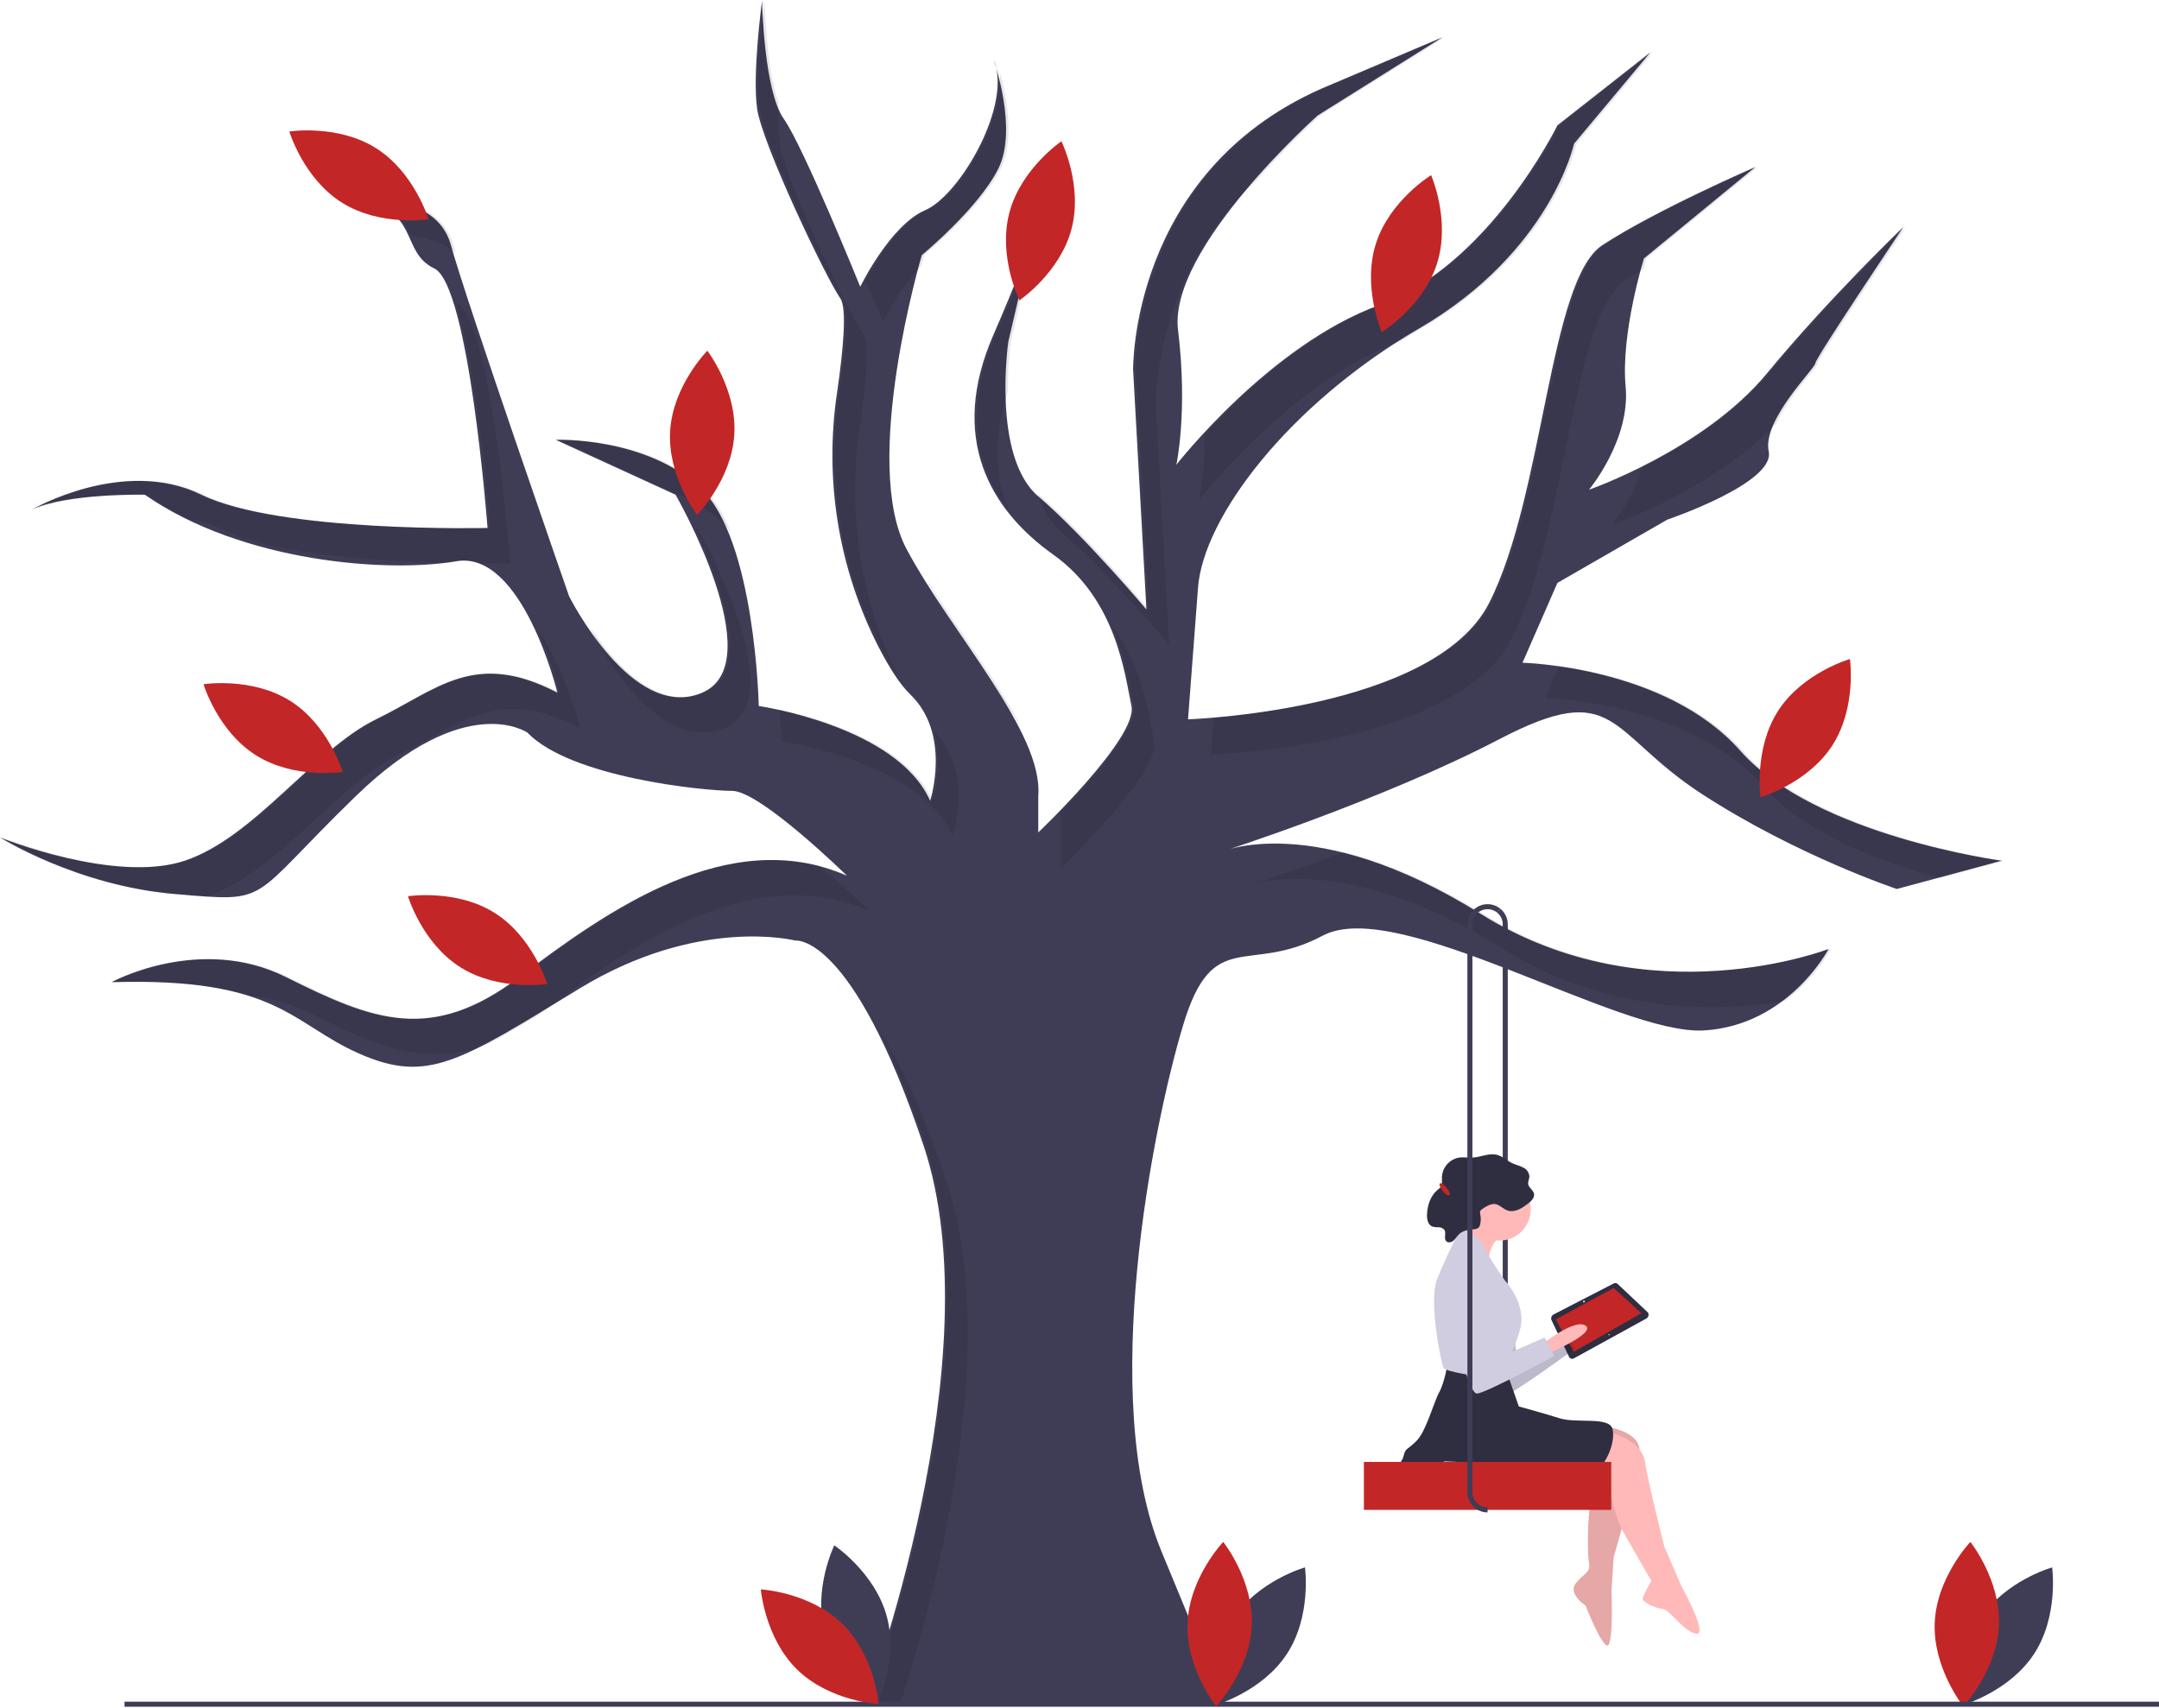
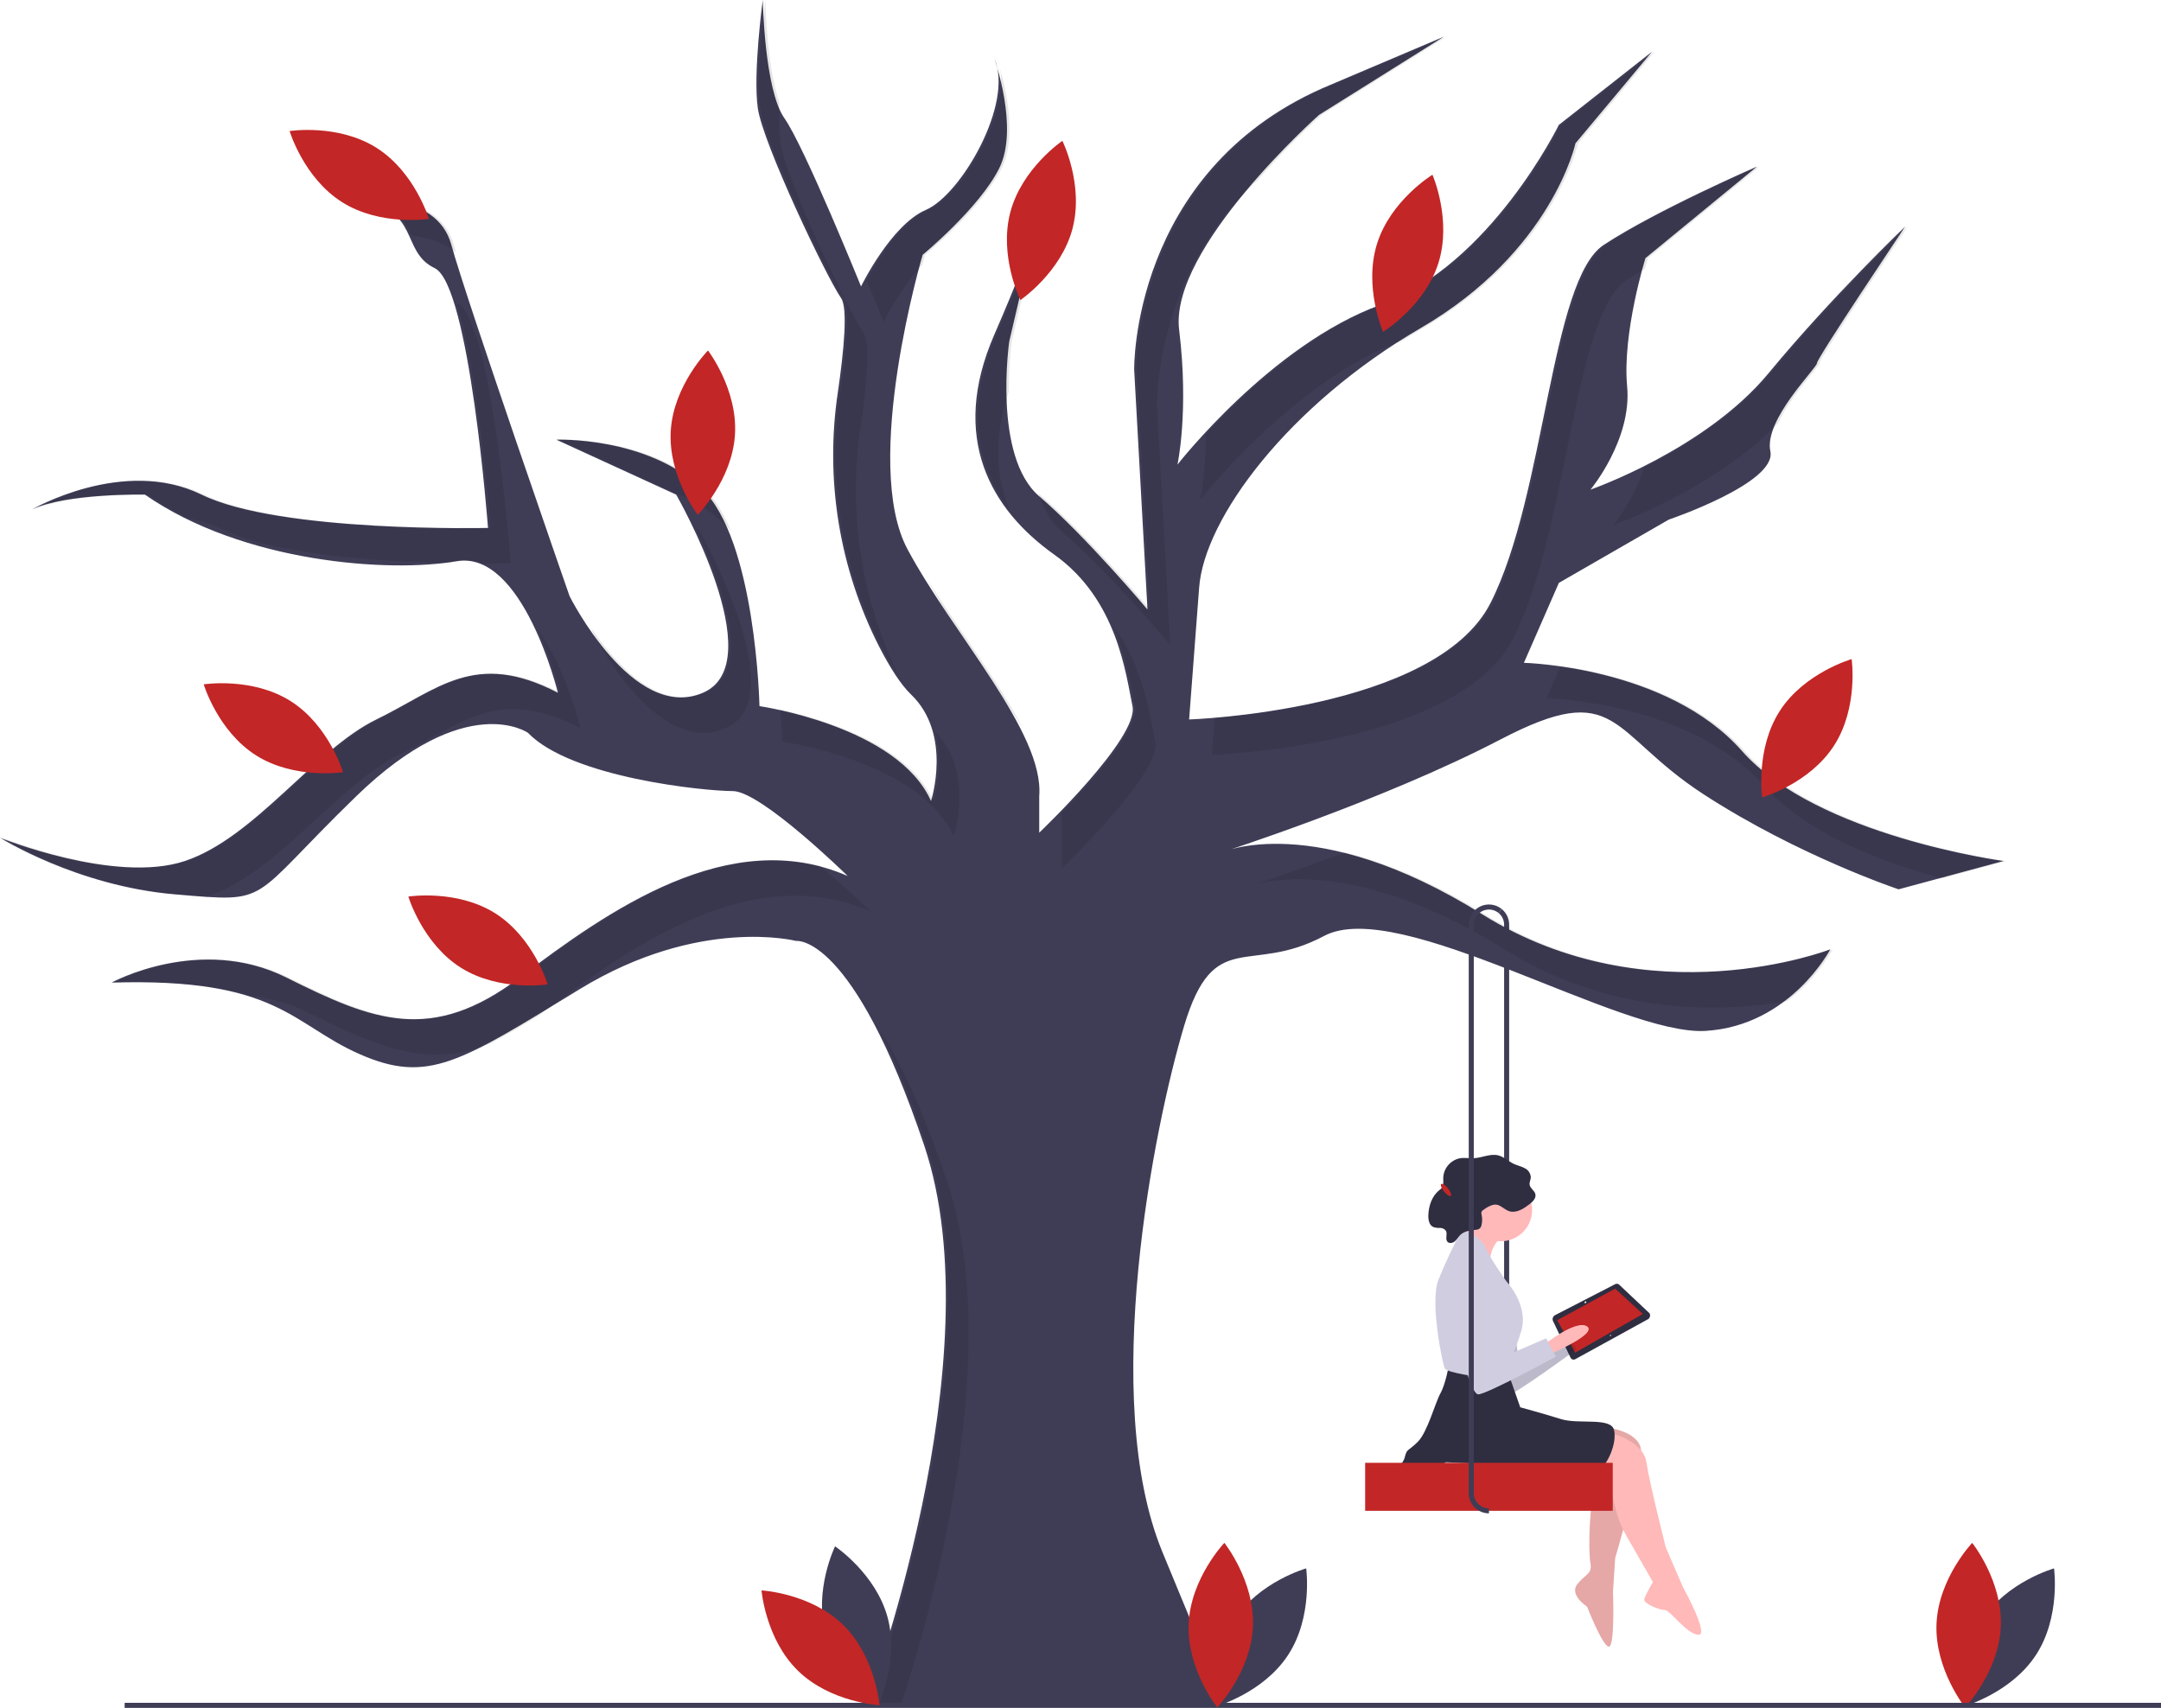
- <svg xmlns="http://www.w3.org/2000/svg" xmlns:xlink="http://www.w3.org/1999/xlink" width="856" height="677" viewBox="0 0 855.332 676.006">
+ <svg xmlns="http://www.w3.org/2000/svg" xmlns:xlink="http://www.w3.org/1999/xlink" viewBox="0 0 855.332 676.006">
  <g fill="#3f3d56">
-     <path d="M597.332 584.853h-2V366.006a5.98 5.98 0 0 0-2.213-4.653l1.264-1.55c1.87 1.517 2.953 3.797 2.95 6.204z" />
-     <path d="M342.776 675.006s51.416-137.11 23.072-221.486-50.757-81.08-50.757-81.08-38.233-9.888-85.694 19.116-59.986 37.574-87.012 25.708-32.3-30.323-98.22-28.345c0 0 34.937-19.116 69.214-1.978s57.35 26.367 92.286 0 83.057-60.645 129.86-40.2c0 0-34.278-33.618-45.484-33.618s-63.94-5.273-81.08-23.07c0 0-24.4-17.14-67.896 25.05s-32.96 42.188-71.85 38.892S0 331.57 0 331.57s45.484 18.457 73.17 9.23 51.416-44.165 75.806-56.03 38.892-27.686 71.85-10.547c0 0-13.843-56.7-40.2-52.076s-84.376.66-123.268-26.367c0 0-30.982-.66-44.825 5.933 0 0 36.255-21.094 67.237-5.933s113.38 13.184 113.38 13.184-7.25-96.24-21.094-102.833-5.273-23.73-30.982-27.027c0 0 31.64-3.955 37.574 17.798s46.802 139.088 46.802 139.088 25.05 50.098 52.735 38.233-10.547-78.443-10.547-78.443l-47.46-21.753s35.596-1.318 57.35 19.116 23.07 86.353 23.07 86.353 54.712 7.9 67.896 37.574c0 0 8.57-26.367-7.9-42.188-4.12-3.955-8.446-10.835-12.617-18.93a167.2 167.2 0 0 1-16.346-100.714c2.456-16.865 3.967-33.355 1.277-37.24-5.933-8.57-30.982-61.304-32.96-75.147S301.907 0 301.907 0s.66 35.596 8.57 46.802S340.8 113.38 340.8 113.38s11.865-24.4 25.708-30.323 34.937-42.188 27.027-59.986c0 0 9.888 27.686 1.978 43.506s-30.323 34.278-30.323 34.278-24.4 82.398-5.933 116.676 54.053 72.5 52.076 97.56v14.502s39.55-37.574 36.914-50.098-5.933-42.188-30.982-59.986-41.53-46.143-23.73-87.012 17.798-48.12 17.798-48.12l-11.865 50.757s-6.592 45.484 11.865 61.304 42.847 44.825 42.847 44.825l-5.273-94.923s-1.318-77.784 74.488-111.402l48.12-20.435-49.44 30.982s-59.327 52.735-55.372 85.035-.66 53.394-.66 53.394 36.914-47.46 80.42-63.282 70.533-71.192 70.533-71.192l36.914-29.004L623.59 56.7s-9.23 42.847-61.304 73.17-85.694 75.147-87.672 102.833l-3.955 52.076s97.56-3.296 119.313-46.143 23.73-127.882 44.825-141.725S695.44 65.92 695.44 65.92l-44.165 36.255s-9.23 29.663-7.25 50.757-14.502 40.87-14.502 40.87 45.484-15.82 70.533-46.143 54.053-58.008 54.053-58.008-34.937 52.076-34.937 54.053-21.094 22.412-18.457 34.937-40.2 27.027-40.2 27.027l-43.506 25.05-13.843 31.64s56.7 1.318 86.353 34.937S793 340.8 793 340.8l-41.53 11.206s-39.55-13.184-77.125-37.574-33.618-46.143-80.42-21.753-110.743 44.825-110.743 44.825 36.914-17.14 103.492 24.4 137.77 13.843 137.77 13.843-15.82 30.323-49.44 32.3-121.3-53.394-150.953-37.574-43.506-3.955-55.372 35.596-33.618 147.658-8.57 208.303l25.05 60.645z" />
+     <path d="M597.332 584.853h-2V366.006a5.98 5.98 0 0 0-2.213-4.653l1.264-1.55a7.975 7.975 0 0 1 2.95 6.204z" />
+     <path d="M342.776 675.006s51.416-137.11 23.072-221.486-50.757-81.08-50.757-81.08-38.233-9.888-85.694 19.116-59.986 37.574-87.012 25.708-32.3-30.323-98.22-28.345c0 0 34.937-19.116 69.214-1.978s57.35 26.367 92.286 0 83.057-60.645 129.86-40.2c0 0-34.278-33.618-45.484-33.618s-63.94-5.273-81.08-23.07c0 0-24.4-17.14-67.896 25.05s-32.96 42.188-71.85 38.892S0 331.57 0 331.57s45.484 18.457 73.17 9.23 51.416-44.165 75.806-56.03 38.892-27.686 71.85-10.547c0 0-13.843-56.7-40.2-52.076s-84.376.66-123.268-26.367c0 0-30.982-.66-44.825 5.933 0 0 36.255-21.094 67.237-5.933s113.38 13.184 113.38 13.184-7.25-96.24-21.094-102.833-5.273-23.73-30.982-27.027c0 0 31.64-3.955 37.574 17.798S225.45 235.99 225.45 235.99s25.05 50.098 52.735 38.233-10.547-78.443-10.547-78.443l-47.46-21.753s35.596-1.318 57.35 19.116 23.07 86.353 23.07 86.353 54.712 7.9 67.896 37.574c0 0 8.57-26.367-7.9-42.188-4.12-3.955-8.446-10.835-12.617-18.93a167.2 167.2 0 0 1-16.346-100.714c2.456-16.865 3.967-33.355 1.277-37.24-5.933-8.57-30.982-61.304-32.96-75.147S301.907 0 301.907 0s.66 35.596 8.57 46.802S340.8 113.38 340.8 113.38s11.865-24.4 25.708-30.323 34.937-42.188 27.027-59.986c0 0 9.888 27.686 1.978 43.506s-30.323 34.278-30.323 34.278-24.4 82.398-5.933 116.676 54.053 72.5 52.076 97.56v14.502s39.55-37.574 36.914-50.098-5.933-42.188-30.982-59.986-41.53-46.143-23.73-87.012 17.798-48.12 17.798-48.12l-11.865 50.757s-6.592 45.484 11.865 61.304 42.847 44.825 42.847 44.825l-5.273-94.923s-1.318-77.784 74.488-111.402l48.12-20.435-49.44 30.982s-59.327 52.735-55.372 85.035-.66 53.394-.66 53.394 36.914-47.46 80.42-63.282 70.533-71.192 70.533-71.192l36.914-29.004L623.59 56.7s-9.23 42.847-61.304 73.17-85.694 75.147-87.672 102.833l-3.955 52.076s97.56-3.296 119.313-46.143 23.73-127.882 44.825-141.725S695.44 65.92 695.44 65.92l-44.165 36.255s-9.23 29.663-7.25 50.757-14.502 40.87-14.502 40.87 45.484-15.82 70.533-46.143 54.053-58.008 54.053-58.008-34.937 52.076-34.937 54.053-21.094 22.412-18.457 34.937-40.2 27.027-40.2 27.027l-43.506 25.05-13.843 31.64s56.7 1.318 86.353 34.937S793 340.8 793 340.8l-41.53 11.206s-39.55-13.184-77.125-37.574-33.618-46.143-80.42-21.753-110.743 44.825-110.743 44.825 36.914-17.14 103.492 24.4 137.77 13.843 137.77 13.843-15.82 30.323-49.44 32.3-121.3-53.394-150.953-37.574-43.506-3.955-55.372 35.596-33.618 147.658-8.57 208.303l25.05 60.645z" />
  </g>
-   <path d="M590.97 238.625c-17.673 34.8-85.38 43.515-110.16 45.556l-1.153 14.587s97.56-3.296 119.313-46.143S622.7 124.743 643.795 110.9a174.24 174.24 0 0 1 7.266-4.491l1.213-4.235L696.44 65.92S656.9 83.057 635.796 96.9s-23.072 98.878-44.825 141.725zm59.807-53.628a75.57 75.57 0 0 1-12.255 22.804s39.605-13.778 65.254-40.26c4.984-10.937 16.395-22.383 16.395-23.838 0-1.978 34.937-54.053 34.937-54.053s-29.004 27.686-54.053 58.008c-14.196 17.185-34.954 29.7-50.278 37.34zm-238.445 11.44l-1.315-1.228c1.98 6.073 4.946 11.482 9.315 15.228 18.457 15.82 42.847 44.825 42.847 44.825l-5.274-94.923s-.87-51.724 39.916-89.045a317.19 317.19 0 0 1 25.253-25.811l49.44-30.982-48.12 20.435c-75.806 33.618-74.488 111.402-74.488 111.402l5.274 94.923s-24.4-29.004-42.847-44.825zm64.962-24.407c-.144 16.23-2.25 25.882-2.25 25.882s36.9-47.44 80.393-63.272c2.57-1.626 5.178-3.227 7.848-4.782C615.36 99.537 624.6 56.7 624.6 56.7l30.323-36.255L618 49.45s-27.03 55.35-70.534 71.18c-29.656 10.784-56.244 36.265-70.17 51.4zM420.332 329.1v14.502s39.55-37.574 36.914-50.098c-2.016-9.578-4.43-29.177-16.653-45.83 5.5 12.585 7.186 24.86 8.653 31.83 1.9 8.98-17.9 30.842-29.268 42.493a30.06 30.06 0 0 1 .353 7.103zm-53.055-99.52l.98 1.96c10.108 18.773 25.348 38.728 36.75 57.058-9.215-18.152-25.253-38.9-37.73-59.02zm220.398 132.323c-21.684-13.526-40.22-20.825-55.36-24.523-15.882 5.978-28.954 10.435-35.53 12.624 11.796-3.054 45.972-7.1 98.9 25.9 41.52 25.9 84.833 24.878 111.556 20.44 7.4-5.576 13.585-12.58 18.214-20.6 0 0-71.192 27.686-137.77-13.843zm-188.26-160.387c-5.316-13.025-6.192-28.523-.085-46.683a142.46 142.46 0 0 1 1.137-19.69l10.38-44.4c-1.914 6.403-6.292 18.756-16.312 41.764-12.685 29.128-7.95 51.9 4.88 69zm291.094 95.787c-20.572-23.315-54.136-31.093-72.782-33.67l-5.57 12.735s56.7 1.318 86.353 34.937c16.45 18.643 46.477 29.985 69.968 36.394L794 340.8s-73.83-9.888-103.492-43.506zm-403.332-9.073c27.686-11.865-10.547-78.443-10.547-78.443l-1.046-.48c9.532 20.1 23.355 56.453 3.593 64.922-18.492 7.925-35.806-11.792-45.267-25.762l.532 1.53s25.05 50.098 52.735 38.233zm90.31 42.848s8.342-25.715-7.33-41.6c3.843 13.678-.67 27.6-.67 27.6-10.2-22.947-45.242-32.874-60.592-36.194.595 7.64.696 12.62.696 12.62s54.712 7.9 67.896 37.574zm33.36-240.336c1.485-4.97 1.486-6.356 1.486-6.356zM81.77 354.925l.4-.126c27.686-9.23 51.417-44.165 75.806-56.03s38.892-27.686 71.85-10.547c0 0-5.766-23.602-16.94-39.1 3.7 8.095 6.692 16.496 8.94 25.1-32.96-17.14-47.46-1.318-71.85 10.547s-48.12 46.802-75.806 56.03S1 331.57 1 331.57s30.323 19.116 69.214 22.412l11.555.942zM58.35 195.778c5.112 3.527 10.478 6.67 16.053 9.405 4.98.84 9.816 2.387 14.36 4.595 19.932 9.754 61.14 12.414 88.002 13.07a91.99 91.99 0 0 0 4.853-.703 17.27 17.27 0 0 1 9.255.898l11.27-.08s-7.25-96.24-21.094-102.833c-.104-.05-.196-.106-.298-.157 8.817 28.287 13.392 89 13.392 89s-82.398 1.978-113.38-13.184-67.237 5.933-67.237 5.933c13.843-6.592 44.825-5.933 44.825-5.933zm298.242 479.228c12.078-37.026 41.125-139.4 18.256-207.486-9.876-29.4-19.03-48.146-26.77-60.105 5.787 11.322 12.114 26.297 18.77 46.105 28.345 84.376-23.072 221.486-23.072 221.486zM99.162 394.222a67.29 67.29 0 0 1 23.218 6.72c27.07 13.536 47.157 22.12 71.614 12.15 5.57-2.943 11.803-6.585 19-10.92l1.682-1.23c34.937-26.367 83.057-60.645 129.86-40.2 0 0-9.46-9.274-20.062-18.08-42.897-10.523-85.857 20.185-117.797 44.3-34.937 26.367-58.008 17.14-92.286 0s-69.214 1.978-69.214 1.978c25.47-.764 41.88 1.524 53.996 5.302zM166.07 99.73a17.32 17.32 0 0 0 2.71 3.466 19.55 19.55 0 0 0-2.71-3.466zm120.447 107.4a32.13 32.13 0 0 1 2.858 3.08c-2.888-6.942-6.454-12.944-10.858-17.08-21.753-20.435-57.35-19.116-57.35-19.116l44.64 20.46a63.75 63.75 0 0 1 20.708 12.656zm47.373-89.146c2.7 3.886 1.18 20.376-1.277 37.24a167.2 167.2 0 0 0 16.346 100.714 117.3 117.3 0 0 0 7.024 12.057 167.36 167.36 0 0 1-15.37-98.771c2.456-16.865 3.967-33.355 1.277-37.24-5.933-8.57-30.982-61.304-32.96-75.147a95.93 95.93 0 0 1-.413-16.175c-5.12-14.528-5.6-40.672-5.6-40.672s-3.955 29.004-1.978 42.847 27.027 66.578 32.96 75.147zm15.9 9.386s6.387-13.117 15.252-22.452l1.137-4.072s22.41-18.458 30.32-34.278c6.123-12.246 1.583-31.593-.78-39.714 3.927 18.706-15.302 50.656-28.223 56.193-11.205 4.802-21.1 21.693-24.48 27.958l6.773 16.365z" opacity=".1" />
-   <path d="M395.73 26.864a18.83 18.83 0 0 0-1.197-3.793 75.05 75.05 0 0 1 1.197 3.793zm-232.827 66.39c5.8.7 12.492 2.494 17.6 6.628l-.854-2.98c-5.933-21.753-37.574-17.798-37.574-17.798 14.3 1.833 17.992 7.95 20.838 14.15z" opacity=".1" />
+   <path d="M590.97 238.625c-17.673 34.8-85.38 43.515-110.16 45.556l-1.153 14.587s97.56-3.296 119.313-46.143S622.7 124.743 643.795 110.9a174.24 174.24 0 0 1 7.266-4.491l1.213-4.235L696.44 65.92S656.9 83.057 635.796 96.9s-23.072 98.878-44.825 141.725zm59.807-53.628a75.57 75.57 0 0 1-12.255 22.804s39.605-13.778 65.254-40.26c4.984-10.937 16.395-22.383 16.395-23.838 0-1.978 34.937-54.053 34.937-54.053s-29.004 27.686-54.053 58.008c-14.196 17.185-34.954 29.7-50.278 37.34zm-238.445 11.44l-1.315-1.228c1.98 6.073 4.946 11.482 9.315 15.228 18.457 15.82 42.847 44.825 42.847 44.825l-5.274-94.923s-.87-51.724 39.916-89.045a317.19 317.19 0 0 1 25.253-25.811l49.44-30.982-48.12 20.435c-75.806 33.618-74.488 111.402-74.488 111.402l5.274 94.923s-24.4-29.004-42.847-44.825zm64.962-24.407c-.144 16.23-2.25 25.882-2.25 25.882s36.9-47.44 80.393-63.272a249.898 249.898 0 0 1 7.848-4.782C615.36 99.537 624.6 56.7 624.6 56.7l30.323-36.255L618 49.45s-27.03 55.35-70.534 71.18c-29.656 10.784-56.244 36.265-70.17 51.4zM420.332 329.1v14.502s39.55-37.574 36.914-50.098c-2.016-9.578-4.43-29.177-16.653-45.83 5.5 12.585 7.186 24.86 8.653 31.83 1.9 8.98-17.9 30.842-29.268 42.493a30.06 30.06 0 0 1 .353 7.103zm-53.055-99.52l.98 1.96c10.108 18.773 25.348 38.728 36.75 57.058-9.215-18.152-25.253-38.9-37.73-59.02zm220.398 132.323c-21.684-13.526-40.22-20.825-55.36-24.523-15.882 5.978-28.954 10.435-35.53 12.624 11.796-3.054 45.972-7.1 98.9 25.9 41.52 25.9 84.833 24.878 111.556 20.44a68.907 68.907 0 0 0 18.214-20.6s-71.192 27.686-137.77-13.843zm-188.26-160.387c-5.316-13.025-6.192-28.523-.085-46.683a142.46 142.46 0 0 1 1.137-19.69l10.38-44.4c-1.914 6.403-6.292 18.756-16.312 41.764-12.685 29.128-7.95 51.9 4.88 69zm291.094 95.787c-20.572-23.315-54.136-31.093-72.782-33.67l-5.57 12.735s56.7 1.318 86.353 34.937c16.45 18.643 46.477 29.985 69.968 36.394L794 340.8s-73.83-9.888-103.492-43.506zm-403.332-9.073c27.686-11.865-10.547-78.443-10.547-78.443l-1.046-.48c9.532 20.1 23.355 56.453 3.593 64.922-18.492 7.925-35.806-11.792-45.267-25.762l.532 1.53s25.05 50.098 52.735 38.233zm90.31 42.848s8.342-25.715-7.33-41.6c3.843 13.678-.67 27.6-.67 27.6-10.2-22.947-45.242-32.874-60.592-36.194.595 7.64.696 12.62.696 12.62s54.712 7.9 67.896 37.574zm33.36-240.336c1.485-4.97 1.486-6.356 1.486-6.356zM81.77 354.925l.4-.126c27.686-9.23 51.417-44.165 75.806-56.03s38.892-27.686 71.85-10.547c0 0-5.766-23.602-16.94-39.1a154.092 154.092 0 0 1 8.94 25.1c-32.96-17.14-47.46-1.318-71.85 10.547s-48.12 46.802-75.806 56.03S1 331.57 1 331.57s30.323 19.116 69.214 22.412l11.555.942zM58.35 195.778a125.944 125.944 0 0 0 16.053 9.405c4.98.84 9.816 2.387 14.36 4.595 19.932 9.754 61.14 12.414 88.002 13.07a91.99 91.99 0 0 0 4.853-.703 17.27 17.27 0 0 1 9.255.898l11.27-.08s-7.25-96.24-21.094-102.833c-.104-.05-.196-.106-.298-.157 8.817 28.287 13.392 89 13.392 89s-82.398 1.978-113.38-13.184-67.237 5.933-67.237 5.933c13.843-6.592 44.825-5.933 44.825-5.933zm298.242 479.228c12.078-37.026 41.125-139.4 18.256-207.486-9.876-29.4-19.03-48.146-26.77-60.105 5.787 11.322 12.114 26.297 18.77 46.105 28.345 84.376-23.072 221.486-23.072 221.486zM99.162 394.222a67.29 67.29 0 0 1 23.218 6.72c27.07 13.536 47.157 22.12 71.614 12.15 5.57-2.943 11.803-6.585 19-10.92l1.682-1.23c34.937-26.367 83.057-60.645 129.86-40.2 0 0-9.46-9.274-20.062-18.08-42.897-10.523-85.857 20.185-117.797 44.3-34.937 26.367-58.008 17.14-92.286 0s-69.214 1.978-69.214 1.978c25.47-.764 41.88 1.524 53.996 5.302zM166.07 99.73a17.32 17.32 0 0 0 2.71 3.466 19.55 19.55 0 0 0-2.71-3.466zm120.447 107.4a32.13 32.13 0 0 1 2.858 3.08c-2.888-6.942-6.454-12.944-10.858-17.08-21.753-20.435-57.35-19.116-57.35-19.116l44.64 20.46a63.75 63.75 0 0 1 20.708 12.656zm47.373-89.146c2.7 3.886 1.18 20.376-1.277 37.24a167.2 167.2 0 0 0 16.346 100.714 117.3 117.3 0 0 0 7.024 12.057 167.36 167.36 0 0 1-15.37-98.771c2.456-16.865 3.967-33.355 1.277-37.24-5.933-8.57-30.982-61.304-32.96-75.147a95.93 95.93 0 0 1-.413-16.175c-5.12-14.528-5.6-40.672-5.6-40.672s-3.955 29.004-1.978 42.847 27.027 66.578 32.96 75.147zm15.9 9.386s6.387-13.117 15.252-22.452l1.137-4.072s22.41-18.458 30.32-34.278c6.123-12.246 1.583-31.593-.78-39.714 3.927 18.706-15.302 50.656-28.223 56.193-11.205 4.802-21.1 21.693-24.48 27.958l6.773 16.365zM395.73 26.864a18.83 18.83 0 0 0-1.197-3.793 75.05 75.05 0 0 1 1.197 3.793zm-232.827 66.39c5.8.7 12.492 2.494 17.6 6.628l-.854-2.98c-5.933-21.753-37.574-17.798-37.574-17.798 14.3 1.833 17.992 7.95 20.838 14.15z" opacity=".1" />
  <use xlink:href="#B" fill="#3f3d56" />
  <use xlink:href="#C" fill="#c32626" />
  <path d="M618.762 530s11.312-11.867 15.942-9.48-13.312 13-13.312 13z" fill="#ffb9b9" />
  <path d="M618.762 530s11.312-11.867 15.942-9.48-13.312 13-13.312 13z" opacity=".1" />
  <use xlink:href="#D" fill="#d0cde1" />
-   <path d="M652.13 522.253L623.6 537.93a1.36 1.36 0 0 1-1.998-.59l-6.99-14.614c-.274-.86.124-1.793.935-2.19l23.695-12.213c.604-.363 1.385-.214 1.813.347l11.836 11.15a1.76 1.76 0 0 1-.75 2.434z" fill="#2f2e41" />
+   <path d="M652.13 522.253L623.6 537.93a1.36 1.36 0 0 1-1.998-.59l-6.99-14.614a1.823 1.823 0 0 1 .935-2.19l23.695-12.213a1.384 1.384 0 0 1 1.813.347l11.836 11.15a1.76 1.76 0 0 1-.75 2.434z" fill="#2f2e41" />
  <path fill="#c32626" d="M650.225 520.094l-26.755 15.293-7.12-12.832 22.952-12.482 10.923 10.02z" />
  <g fill="#f2f2f2">
-     <ellipse cx="799.853" cy="627.456" rx=".394" ry=".336" transform="matrix(.640666 -.767819 .767819 .640666 -366.6931 727.6118)" />
-     <ellipse cx="809.787" cy="640.585" rx=".263" ry=".224" transform="matrix(.640666 -.767819 .767819 .640666 -373.2038 739.9567)" />
+     <ellipse cx="799.853" cy="627.456" rx=".394" ry=".336" transform="rotate(-50.159 594.029 755.579)" />
+     <ellipse cx="809.787" cy="640.585" rx=".263" ry=".224" transform="rotate(-50.159 603.963 768.707)" />
  </g>
  <use xlink:href="#D" opacity=".1" />
  <g fill="#ffb9b9">
    <path d="M611.114 532.278s12.802-10.242 17.07-7.255-14.936 11.095-14.936 11.095z" />
    <circle cx="594.044" cy="478.935" r="12.376" />
    <use xlink:href="#E" />
  </g>
  <use xlink:href="#E" opacity=".1" />
  <path d="M637.572 567.27s12.802 2.987 14.083 11.522 7.68 33.713 7.68 33.713l6.828 15.8s10.67 19.203 5.974 18.777-11.095-9.815-13.23-9.815-8.535-2.56-8.108-4.267 3.414-6.828 3.414-6.828l-10.325-17.985a43.68 43.68 0 0 1-4.478-11.083c-1.06-4.212-2.267-9.372-2.267-11.046 0-2.987-8.535-4.267-8.535-4.267z" fill="#ffb9b9" />
  <path d="M595.75 539.96l5.974 17.07s9.388 2.56 16.216 4.694 19.63-.853 20.9 4.267-2.56 14.083-6.4 16.216-5.974 4.267-18.35.853-41.82-4.267-41.82-4.267a21.39 21.39 0 0 1-9.388 2.987c-5.548.427-6.828.853-8.535-.427s.853-1.28 1.707-4.694 1.28-2.134 5.12-5.974 6.828-15.363 8.962-19.203 3.414-11.522 3.414-11.522z" fill="#2f2e41" />
-   <path d="M594.898 489.177c-3.142 2.296-5.035 5.924-5.12 9.815 0 6.4-12.802-6.828-12.802-6.828s6.828-8.535 6.828-11.095 11.095 8.108 11.095 8.108z" fill="#ffb9b9" />
-   <path d="M578.68 486.616s7.68 2.987 9.388 7.255 8.108 13.23 8.108 13.23 8.962 9.388 5.974 19.63-5.548 12.802-5.548 14.51-4.267 4.694-7.68 4.267-16.216-2.134-17.07-3.84-5.974-26.03-2.56-34.993c2.77-6.848 5.903-13.544 9.388-20.057z" fill="#d0cde1" />
-   <path d="M597.634 479.498c2.77.657 5.487-1.107 7.756-2.857 1.29-.993 2.707-2.4 2.312-4.01-.35-1.418-2.02-2.222-2.264-3.664-.17-1.002.417-1.976.464-2.992-.086-1.577-1.044-2.975-2.484-3.624-1.35-.727-2.88-1.03-4.266-1.68-2.117-.993-3.876-2.783-6.137-3.356-3.088-.783-6.233.884-9.408 1.1-1.922.13-3.868-.275-5.768.04-3.732.755-6.46 3.97-6.597 7.773-.024 1.358.247 2.873-.564 3.95a5.98 5.98 0 0 1-1.086.983c-2.824 2.284-4.106 6.1-4.252 9.774-.072 1.81.307 3.958 1.912 4.727a7.09 7.09 0 0 0 2.675.372c.926-.04 1.8.383 2.362 1.128.73 1.3-.364 3.194.592 4.32.718.845 2.12.565 2.958-.156s1.362-1.756 2.157-2.526c1.547-1.498 3.84-1.77 5.962-1.998.628-.005 1.24-.205 1.75-.573.385-.404.636-.918.717-1.47.28-1.27.283-2.588.01-3.86-.135-.394-.15-.82-.05-1.222.14-.287.357-.53.626-.7 1.314-.987 3.616-2.424 5.324-2.153 1.895.302 3.386 2.22 5.298 2.673z" fill="#2f2e41" />
+   <path d="M594.898 489.177a12.494 12.494 0 0 0-5.12 9.815c0 6.4-12.802-6.828-12.802-6.828s6.828-8.535 6.828-11.095 11.095 8.108 11.095 8.108z" fill="#ffb9b9" />
+   <path d="M578.68 486.616s7.68 2.987 9.388 7.255 8.108 13.23 8.108 13.23 8.962 9.388 5.974 19.63-5.548 12.802-5.548 14.51-4.267 4.694-7.68 4.267-16.216-2.134-17.07-3.84-5.974-26.03-2.56-34.993a207.183 207.183 0 0 1 9.388-20.057z" fill="#d0cde1" />
+   <path d="M597.634 479.498c2.77.657 5.487-1.107 7.756-2.857 1.29-.993 2.707-2.4 2.312-4.01-.35-1.418-2.02-2.222-2.264-3.664-.17-1.002.417-1.976.464-2.992a4.228 4.228 0 0 0-2.484-3.624c-1.35-.727-2.88-1.03-4.266-1.68-2.117-.993-3.876-2.783-6.137-3.356-3.088-.783-6.233.884-9.408 1.1-1.922.13-3.868-.275-5.768.04a8.235 8.235 0 0 0-6.597 7.773c-.024 1.358.247 2.873-.564 3.95a5.98 5.98 0 0 1-1.086.983c-2.824 2.284-4.106 6.1-4.252 9.774-.072 1.81.307 3.958 1.912 4.727a7.09 7.09 0 0 0 2.675.372c.926-.04 1.8.383 2.362 1.128.73 1.3-.364 3.194.592 4.32.718.845 2.12.565 2.958-.156s1.362-1.756 2.157-2.526c1.547-1.498 3.84-1.77 5.962-1.998a3.033 3.033 0 0 0 1.75-.573 2.7 2.7 0 0 0 .717-1.47c.28-1.27.283-2.588.01-3.86a2.165 2.165 0 0 1-.05-1.222c.14-.287.357-.53.626-.7 1.314-.987 3.616-2.424 5.324-2.153 1.895.302 3.386 2.22 5.298 2.673z" fill="#2f2e41" />
  <path d="M580.388 501.98s-5.12 6.828-5.12 14.936 6.4 34.993 9.815 34.993 30.726-14.936 30.726-14.936l-3.84-7.255-19.63 8.535s2.56-39.687-11.95-36.273z" fill="#d0cde1" />
  <path fill="#c32626" d="M540.332 579.006h98v19h-98z" />
  <path d="M589.332 599.006a8.01 8.01 0 0 1-8-8v-225a8 8 0 0 1 13.051-6.204l-1.264 1.55a6 6 0 0 0-9.787 4.653v225a6.01 6.01 0 0 0 6 6zm-540 75h806v2h-806z" fill="#3f3d56" />
-   <ellipse cx="744.666" cy="583.003" rx="1" ry="3" transform="matrix(.779685 -.626172 .626172 .779685 -373.3332 482.7359)" fill="#c32626" />
+   <ellipse cx="744.666" cy="583.003" rx="1" ry="3" transform="rotate(-38.768 499.341 771.905)" fill="#c32626" />
  <use xlink:href="#B" x="-296" fill="#3f3d56" />
  <use xlink:href="#C" x="-296" fill="#c32626" />
  <path d="M326.74 646.84c4.7 17.374 20.798 28.134 20.798 28.134s8.478-17.41 3.778-34.782-20.798-28.134-20.798-28.134-8.478 17.41-3.778 34.782z" fill="#3f3d56" />
  <g fill="#c32626">
    <path d="M333.648 643.107c12.897 12.554 14.472 31.854 14.472 31.854s-19.335-1.056-32.23-13.6-14.472-31.854-14.472-31.854 19.335 1.056 32.23 13.6zm-42.746-471.06c-1.12 17.963-14.735 31.733-14.735 31.733s-11.796-15.355-10.675-33.32 14.735-31.733 14.735-31.733 11.796 15.355 10.675 33.32z" />
    <use xlink:href="#F" />
    <use xlink:href="#F" x="-34" y="219" />
    <use xlink:href="#F" x="47" y="303" />
    <path d="M424.506 90.5c-4.6 17.403-20.622 28.263-20.622 28.263s-8.587-17.355-3.995-34.758 20.61-28.262 20.61-28.262 8.587 17.355 3.995 34.758zm144.834 13.57c-5.397 17.17-21.916 27.273-21.916 27.273s-7.77-17.736-2.373-34.906 21.916-27.273 21.916-27.273 7.77 17.736 2.373 34.906zm156.546 191.098c-9.775 15.112-28.4 20.45-28.4 20.45s-2.764-19.165 7-34.277 28.4-20.45 28.4-20.45 2.764 19.165-7 34.277z" />
  </g>
  <defs>
    <path id="B" d="M784.53 641.138c-9.83 15.076-7.137 34.25-7.137 34.25s18.633-5.268 28.464-20.345 7.137-34.25 7.137-34.25-18.633 5.268-28.464 20.345z" />
    <path id="C" d="M791.915 643.803c-.777 17.982-14.125 32.01-14.125 32.01s-12.088-15.127-11.31-33.108 14.125-32.01 14.125-32.01 12.088 15.127 11.31 33.108z" />
    <path id="D" d="M584.248 504.11s-4.158 7.453-3.07 15.488 11.04 33.817 14.422 33.36 28.443-18.924 28.443-18.924l-4.78-6.674-18.307 11.092s-2.79-39.672-16.71-34.342z" />
    <path id="E" d="M636.72 565.137s13.23 1.707 12.802 9.815-10.242 41.82-10.242 41.82l-.853 13.23s.853 22.19-1.707 21.764-8.535-15.8-8.535-15.8-7.255-4.694-3.84-8.962 5.974-3.84 5.12-8.535-.427-24.324 2.134-30.3l4.052-9.27-8.32-.546z" />
    <path id="F" d="M148.986 58.485c15.225 9.6 20.778 28.15 20.778 28.15s-19.132 2.987-34.357-6.612-20.778-28.15-20.778-28.15 19.132-2.987 34.357 6.612z" />
  </defs>
</svg>
